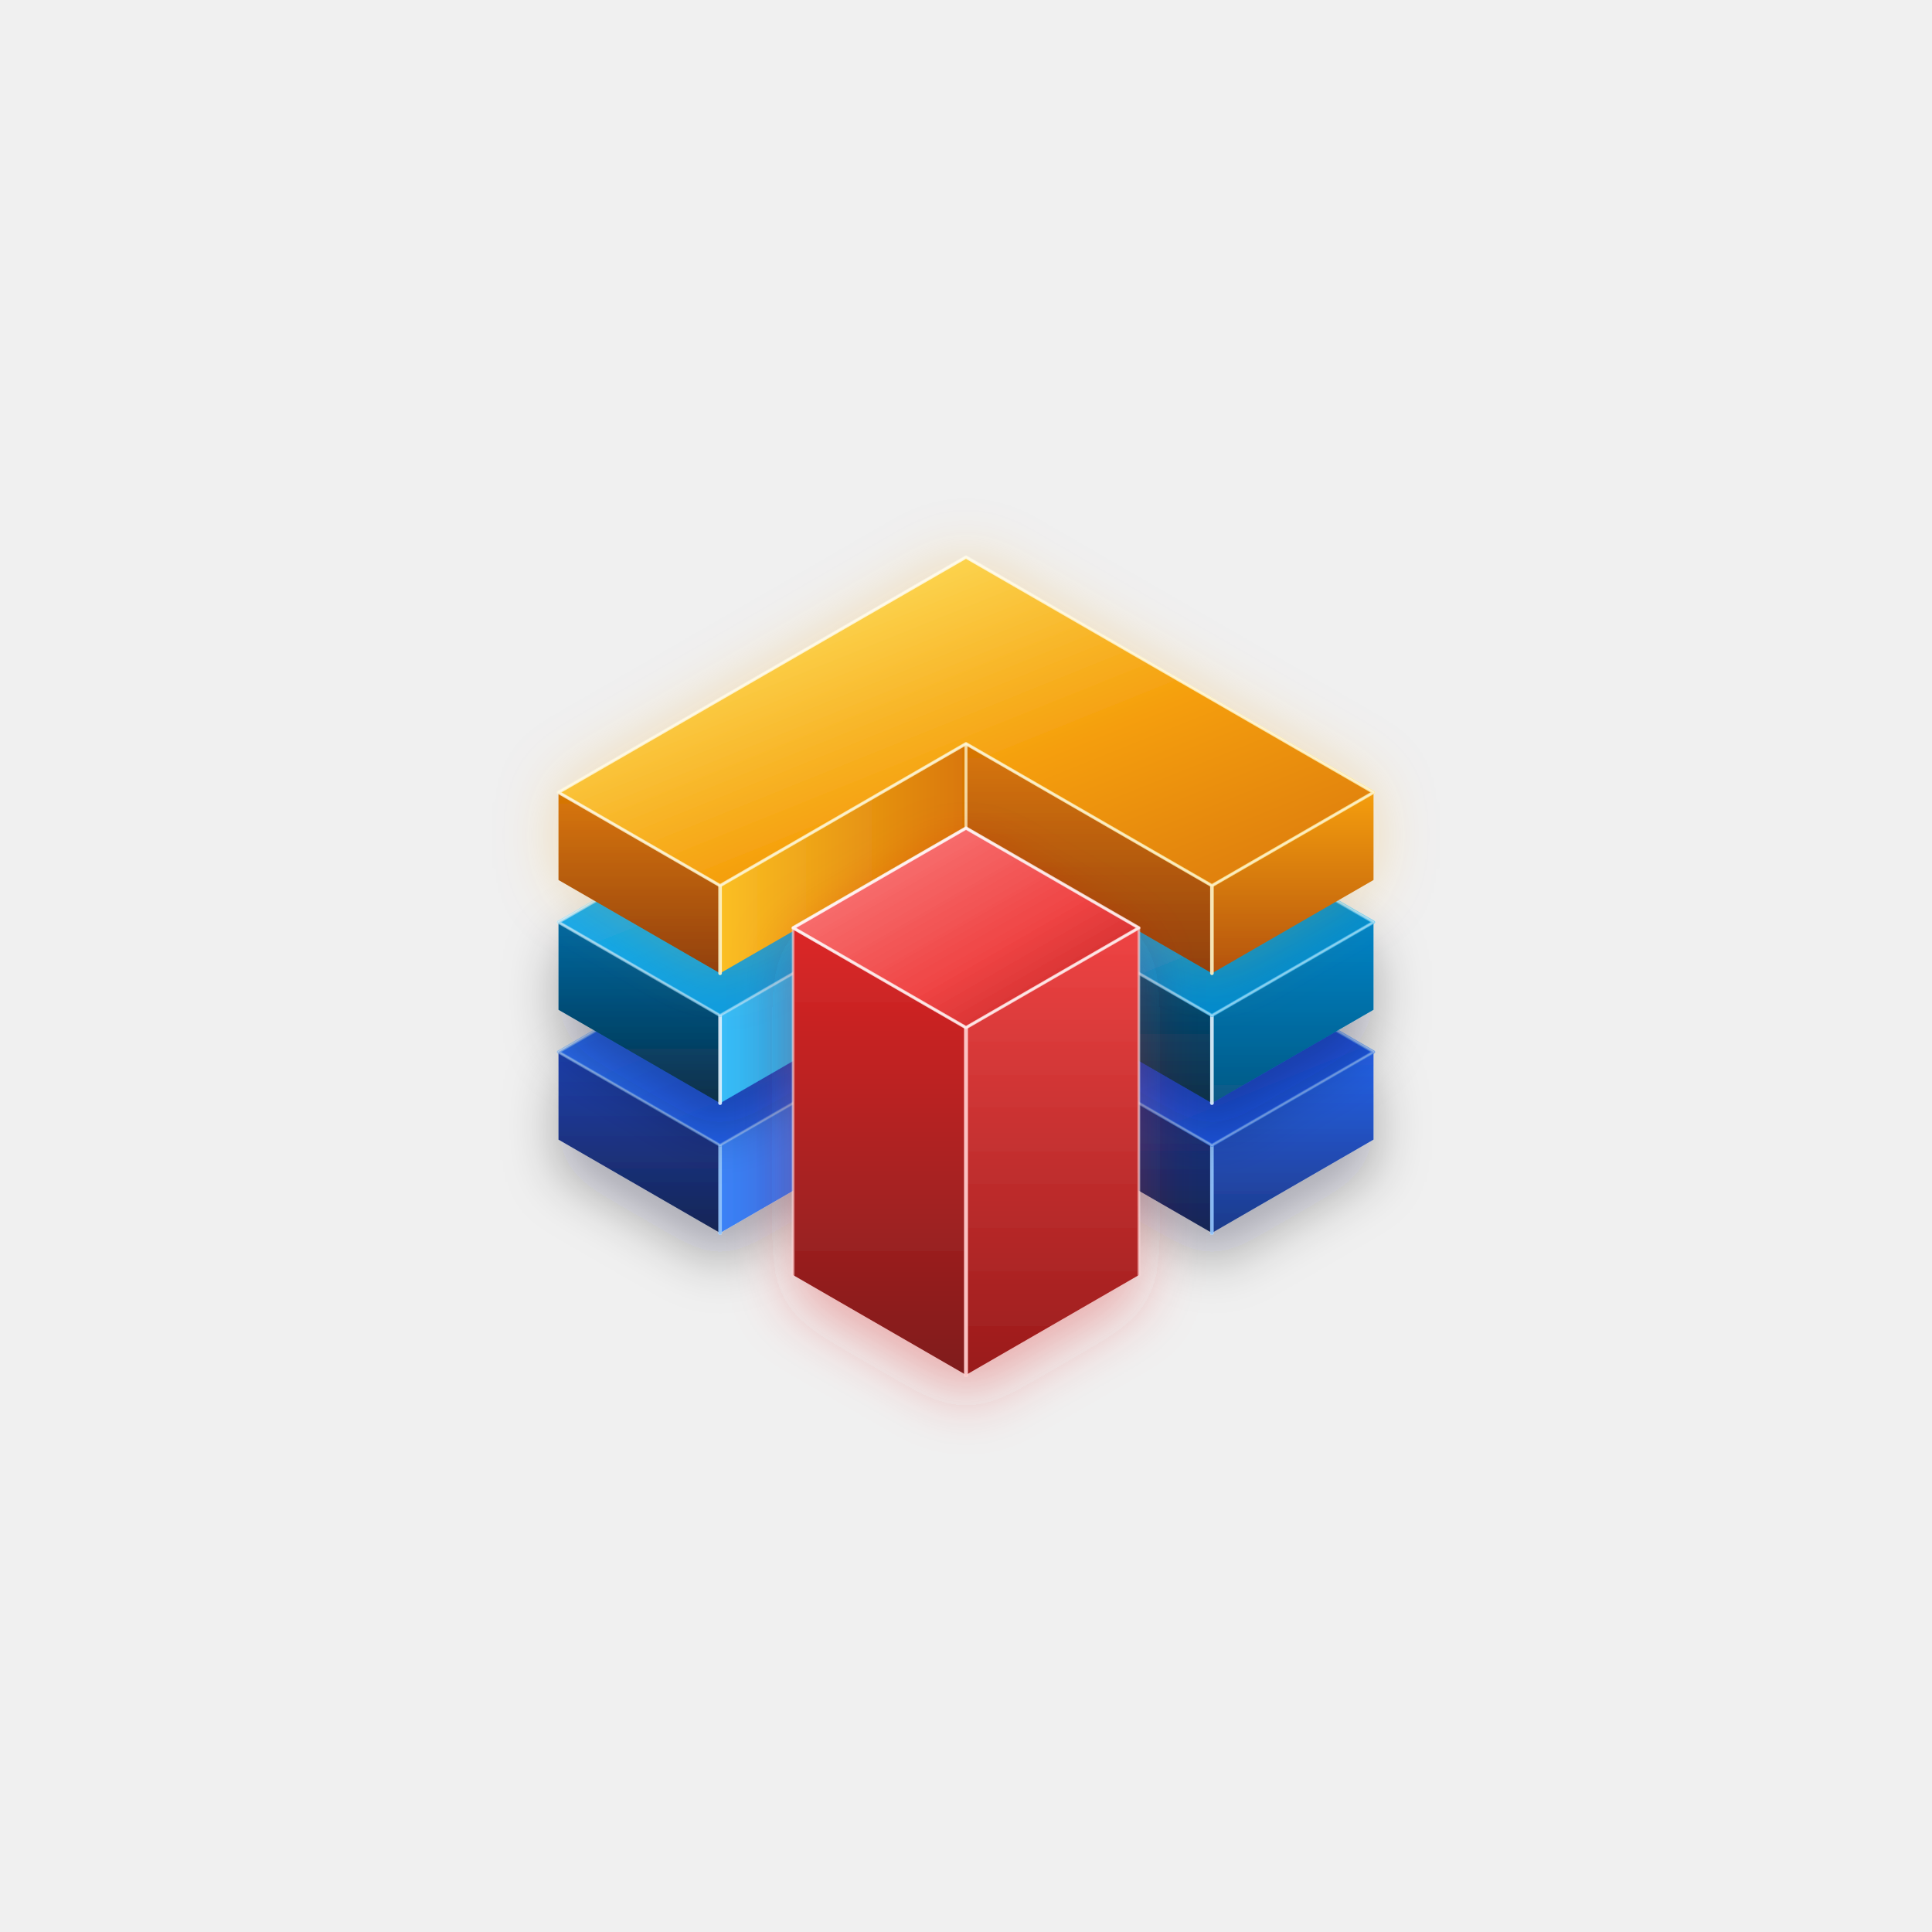
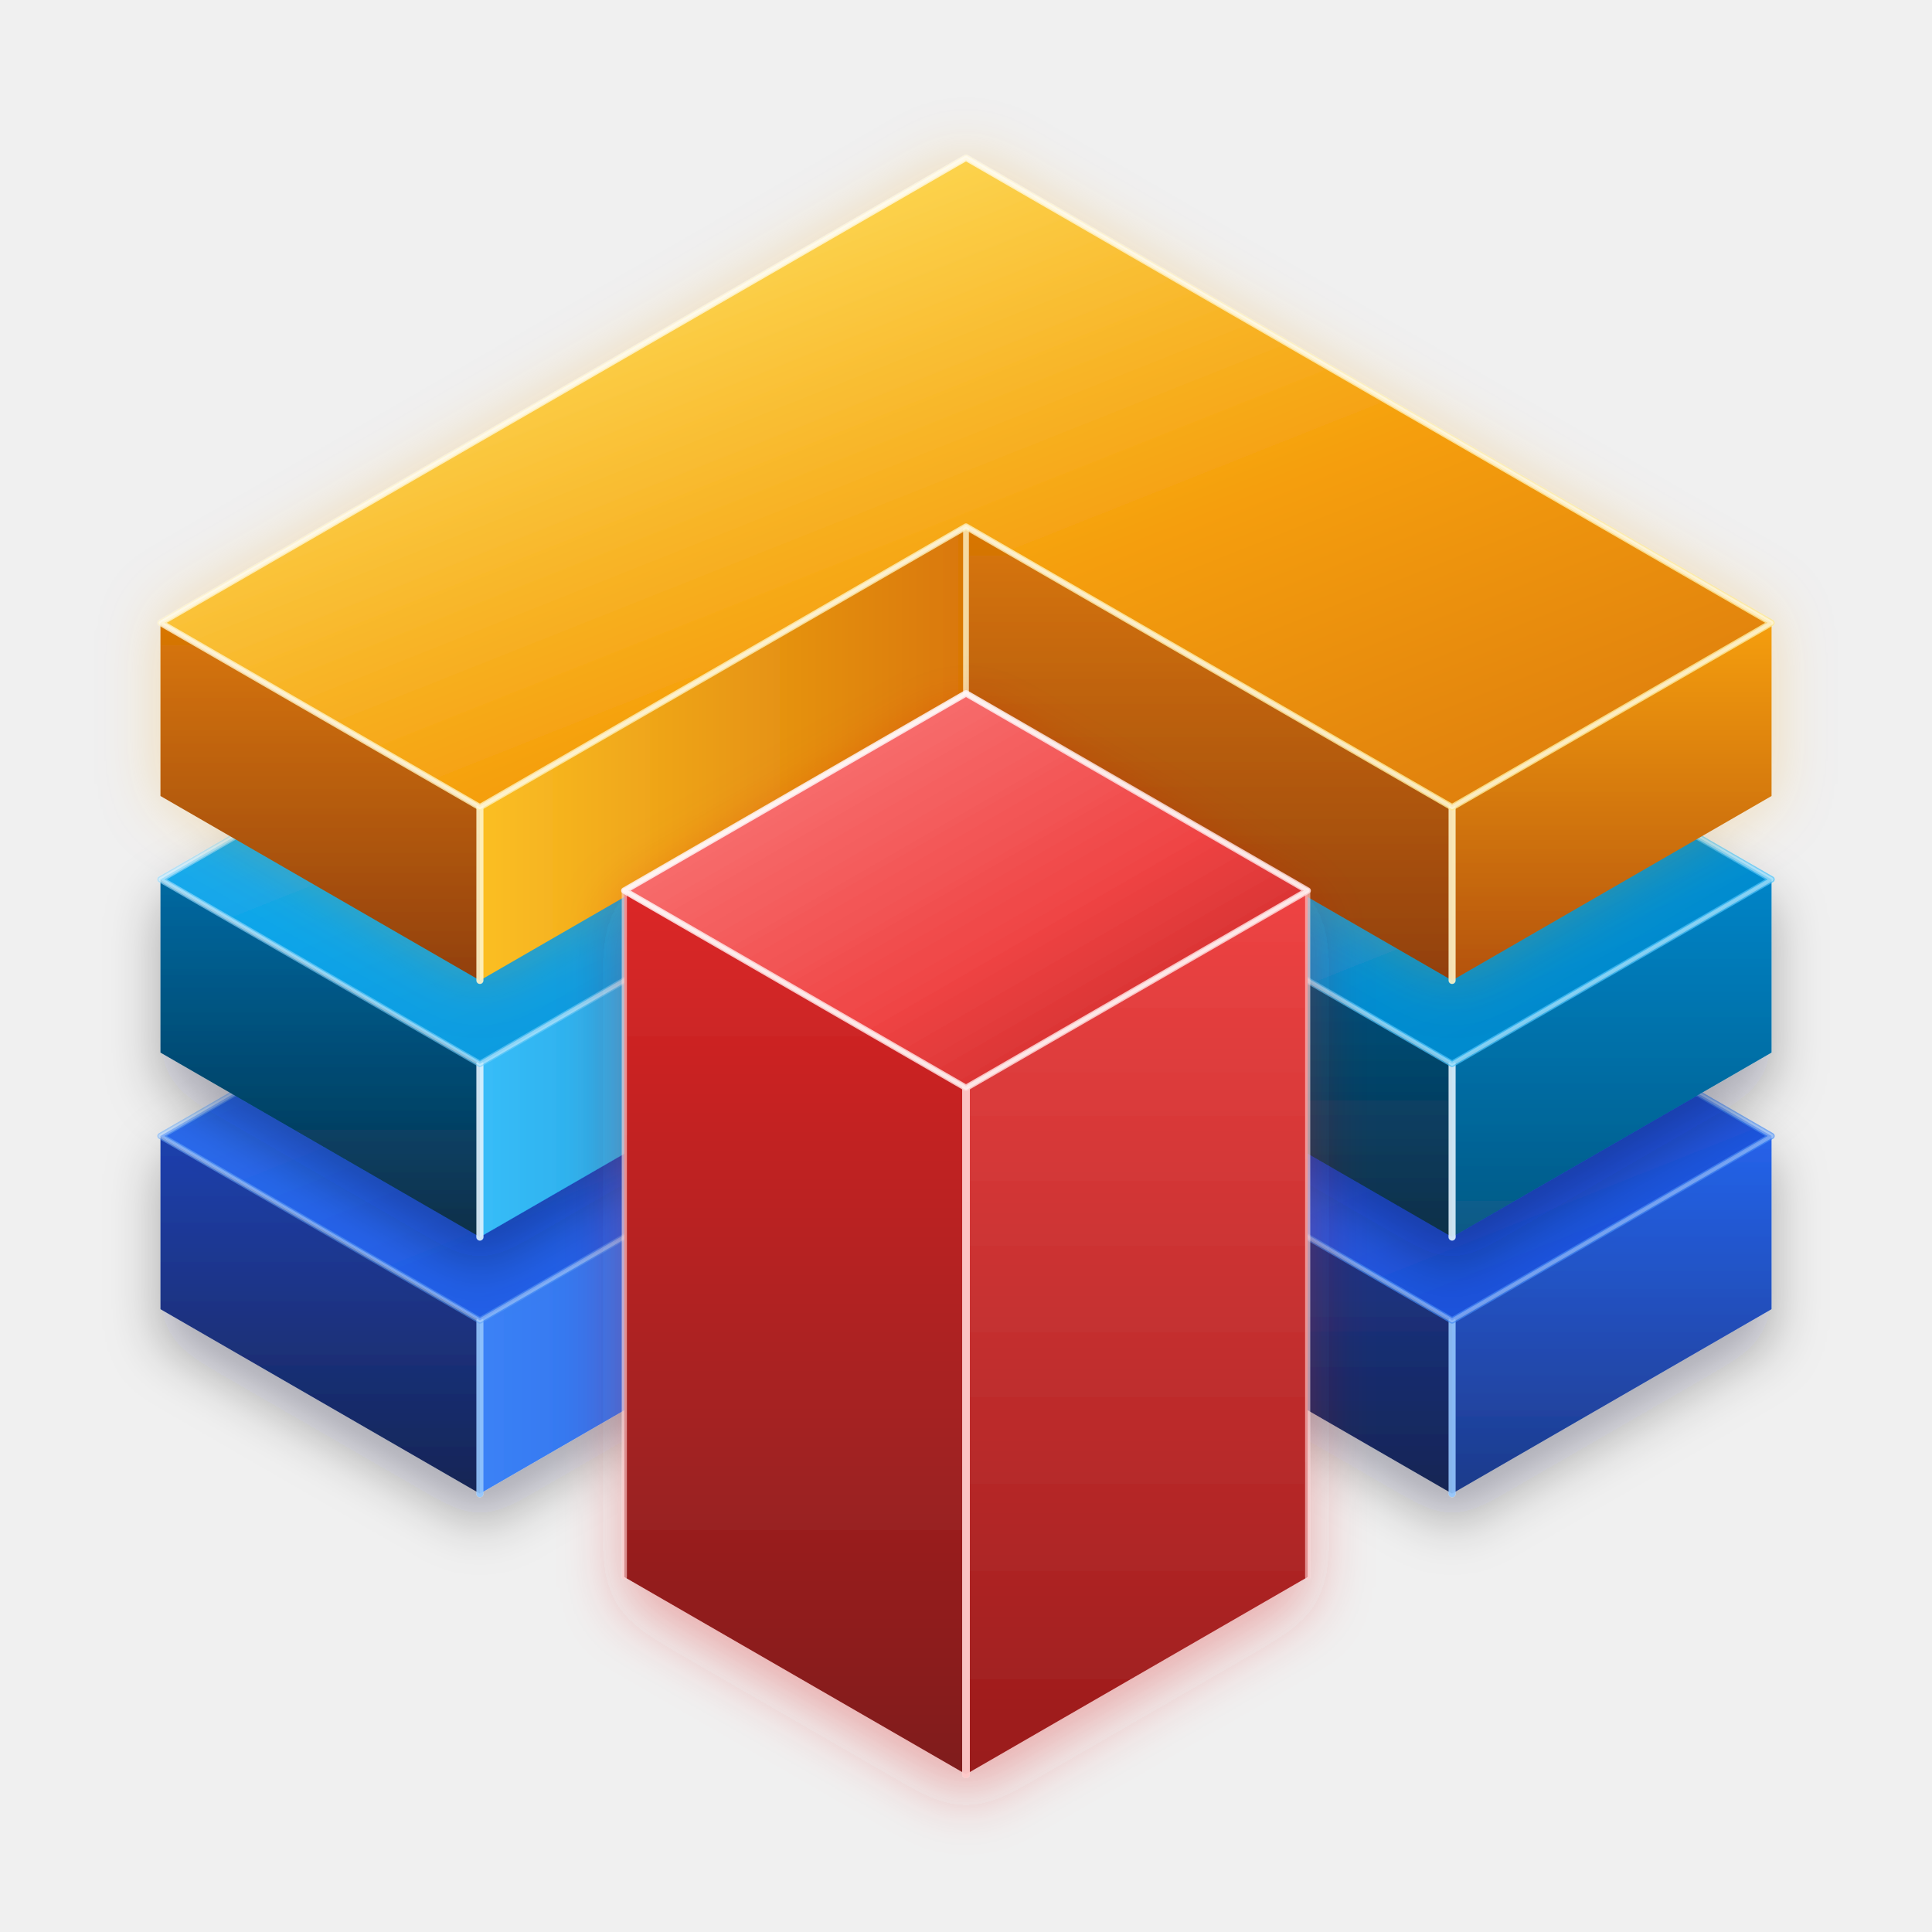
<svg xmlns="http://www.w3.org/2000/svg" viewBox="0 0 1024 1024" width="1024" height="1024">
  <defs>
    <filter id="softShadow" x="-20%" y="-20%" width="140%" height="140%">
      <feDropShadow dx="0" dy="16" stdDeviation="14" flood-color="#020617" flood-opacity="0.30" />
    </filter>
    <filter id="amberAura" x="-30%" y="-30%" width="160%" height="160%">
      <feDropShadow dx="0" dy="0" stdDeviation="16" flood-color="#F59E0B" flood-opacity="0.25" />
    </filter>
    <filter id="liveRedAura" x="-30%" y="-30%" width="160%" height="160%">
      <feDropShadow dx="0" dy="12" stdDeviation="16" flood-color="#DC2626" flood-opacity="0.35" />
    </filter>
    <linearGradient id="blueTop" x1="0%" y1="0%" x2="100%" y2="100%">
      <stop offset="0%" stop-color="#3B82F6" />
      <stop offset="50%" stop-color="#2563EB" />
      <stop offset="100%" stop-color="#1D4ED8" />
    </linearGradient>
    <linearGradient id="blueLeft" x1="0%" y1="0%" x2="0%" y2="100%">
      <stop offset="0%" stop-color="#1E40AF" />
      <stop offset="100%" stop-color="#172554" />
    </linearGradient>
    <linearGradient id="blueRight" x1="0%" y1="0%" x2="0%" y2="100%">
      <stop offset="0%" stop-color="#2563EB" />
      <stop offset="100%" stop-color="#1E3A8A" />
    </linearGradient>
    <linearGradient id="blueInner" x1="0%" y1="0%" x2="100%" y2="0%">
      <stop offset="0%" stop-color="#3B82F6" />
      <stop offset="100%" stop-color="#1D4ED8" />
    </linearGradient>
    <linearGradient id="blueRim" x1="0%" y1="0%" x2="100%" y2="100%">
      <stop offset="0%" stop-color="#93C5FD" stop-opacity="0.85" />
      <stop offset="50%" stop-color="#60A5FA" stop-opacity="0.45" />
      <stop offset="100%" stop-color="#3B82F6" stop-opacity="0.75" />
    </linearGradient>
    <linearGradient id="cyanTop" x1="0%" y1="0%" x2="100%" y2="100%">
      <stop offset="0%" stop-color="#38BDF8" />
      <stop offset="45%" stop-color="#0EA5E9" />
      <stop offset="100%" stop-color="#0284C7" />
    </linearGradient>
    <linearGradient id="cyanLeft" x1="0%" y1="0%" x2="0%" y2="100%">
      <stop offset="0%" stop-color="#0369A1" />
      <stop offset="100%" stop-color="#082F49" />
    </linearGradient>
    <linearGradient id="cyanRight" x1="0%" y1="0%" x2="0%" y2="100%">
      <stop offset="0%" stop-color="#0284C7" />
      <stop offset="100%" stop-color="#075985" />
    </linearGradient>
    <linearGradient id="cyanInner" x1="0%" y1="0%" x2="100%" y2="0%">
      <stop offset="0%" stop-color="#38BDF8" />
      <stop offset="100%" stop-color="#0284C7" />
    </linearGradient>
    <linearGradient id="cyanRim" x1="0%" y1="0%" x2="100%" y2="100%">
      <stop offset="0%" stop-color="#E0F2FE" stop-opacity="0.9" />
      <stop offset="50%" stop-color="#7DD3FC" stop-opacity="0.55" />
      <stop offset="100%" stop-color="#38BDF8" stop-opacity="0.8" />
    </linearGradient>
    <linearGradient id="amberTop" x1="0%" y1="0%" x2="100%" y2="100%">
      <stop offset="0%" stop-color="#FEF3C7" />
      <stop offset="25%" stop-color="#FCD34D" />
      <stop offset="60%" stop-color="#F59E0B" />
      <stop offset="100%" stop-color="#D97706" />
    </linearGradient>
    <linearGradient id="amberLeft" x1="0%" y1="0%" x2="0%" y2="100%">
      <stop offset="0%" stop-color="#D97706" />
      <stop offset="100%" stop-color="#92400E" />
    </linearGradient>
    <linearGradient id="amberRight" x1="0%" y1="0%" x2="0%" y2="100%">
      <stop offset="0%" stop-color="#F59E0B" />
      <stop offset="100%" stop-color="#B45309" />
    </linearGradient>
    <linearGradient id="amberInner" x1="0%" y1="0%" x2="100%" y2="0%">
      <stop offset="0%" stop-color="#FBBF24" />
      <stop offset="100%" stop-color="#D97706" />
    </linearGradient>
    <linearGradient id="amberRim" x1="0%" y1="0%" x2="100%" y2="100%">
      <stop offset="0%" stop-color="#FFFFFF" stop-opacity="0.95" />
      <stop offset="40%" stop-color="#FEF3C7" stop-opacity="0.8" />
      <stop offset="100%" stop-color="#FDE68A" stop-opacity="0.85" />
    </linearGradient>
    <linearGradient id="queueTop" x1="0%" y1="0%" x2="100%" y2="100%">
      <stop offset="0%" stop-color="#FECACA" />
      <stop offset="20%" stop-color="#F87171" />
      <stop offset="60%" stop-color="#EF4444" />
      <stop offset="100%" stop-color="#B91C1C" />
    </linearGradient>
    <linearGradient id="queueLeft" x1="0%" y1="0%" x2="0%" y2="100%">
      <stop offset="0%" stop-color="#DC2626" />
      <stop offset="100%" stop-color="#7F1D1D" />
    </linearGradient>
    <linearGradient id="queueRight" x1="0%" y1="0%" x2="0%" y2="100%">
      <stop offset="0%" stop-color="#EF4444" />
      <stop offset="100%" stop-color="#991B1B" />
    </linearGradient>
    <linearGradient id="queueRim" x1="0%" y1="0%" x2="100%" y2="100%">
      <stop offset="0%" stop-color="#FFFFFF" stop-opacity="0.95" />
      <stop offset="40%" stop-color="#FEE2E2" stop-opacity="0.85" />
      <stop offset="100%" stop-color="#FECACA" stop-opacity="0.90" />
    </linearGradient>
  </defs>
  <g filter="url(#softShadow)" stroke-linejoin="round">
-     <path d="M 642.34 607.03 L 512.0 531.78 L 512.0 578.22 L 642.34 653.47 Z" fill="url(#blueLeft)" />
-     <path d="M 512.0 531.78 L 381.66 607.03 L 381.66 653.47 L 512.0 578.22 Z" fill="url(#blueInner)" />
-     <path d="M 296.01 557.58 L 381.66 607.03 L 381.66 653.47 L 296.01 604.02 Z" fill="url(#blueLeft)" />
-     <path d="M 727.99 557.58 L 642.34 607.03 L 642.34 653.47 L 727.99 604.02 Z" fill="url(#blueRight)" />
-     <line x1="381.66" y1="607.03" x2="381.66" y2="653.47" stroke="#93C5FD" stroke-width="1.892" stroke-linecap="round" opacity="0.90" />
-     <line x1="642.34" y1="607.03" x2="642.34" y2="653.47" stroke="#93C5FD" stroke-width="1.892" stroke-linecap="round" opacity="0.90" />
-     <line x1="512.0" y1="531.78" x2="512.0" y2="578.22" stroke="#93C5FD" stroke-width="1.548" stroke-linecap="round" opacity="0.80" />
-     <path d="M 512.0 432.88 L 727.99 557.58 L 642.34 607.03 L 512.0 531.78 L 381.66 607.03 L 296.01 557.58 Z" fill="url(#blueTop)" stroke="url(#blueRim)" stroke-width="1.72" />
-     <path d="M 512.0 432.88 L 727.99 557.58 L 642.34 607.03 L 512.0 531.78 L 381.66 607.03 L 296.01 557.58 Z" fill="none" stroke="#FFFFFF" stroke-width="1.032" opacity="0.3" />
+     <path d="M 769.64 699.85 L 512.0 551.1 L 512.0 642.9 L 769.64 791.65 Z" fill="url(#blueLeft)" />
+     <path d="M 512.0 551.1 L 254.36 699.85 L 254.36 791.65 L 512.0 642.9 Z" fill="url(#blueInner)" />
+     <path d="M 85.05 602.1 L 254.36 699.85 L 254.36 791.65 L 85.05 693.9 Z" fill="url(#blueLeft)" />
+     <path d="M 938.95 602.1 L 769.64 699.85 L 769.64 791.65 L 938.95 693.9 Z" fill="url(#blueRight)" />
+     <line x1="254.36" y1="699.85" x2="254.36" y2="791.65" stroke="#93C5FD" stroke-width="3.74" stroke-linecap="round" opacity="0.90" />
+     <line x1="769.64" y1="699.85" x2="769.64" y2="791.65" stroke="#93C5FD" stroke-width="3.74" stroke-linecap="round" opacity="0.90" />
+     <line x1="512.0" y1="551.1" x2="512.0" y2="642.9" stroke="#93C5FD" stroke-width="3.06" stroke-linecap="round" opacity="0.80" />
+     <path d="M 512.0 355.6 L 938.95 602.1 L 769.64 699.85 L 512.0 551.1 L 254.36 699.85 L 85.05 602.1 Z" fill="url(#blueTop)" stroke="url(#blueRim)" stroke-width="3.4" />
+     <path d="M 512.0 355.6 L 938.95 602.1 L 769.64 699.85 L 512.0 551.1 L 254.36 699.85 L 85.05 602.1 Z" fill="none" stroke="#FFFFFF" stroke-width="2.04" opacity="0.3" />
  </g>
  <g filter="url(#softShadow)" stroke-linejoin="round">
-     <path d="M 642.34 538.23 L 512.0 462.98 L 512.0 509.42 L 642.34 584.67 Z" fill="url(#cyanLeft)" />
-     <path d="M 512.0 462.98 L 381.66 538.23 L 381.66 584.67 L 512.0 509.42 Z" fill="url(#cyanInner)" />
-     <path d="M 296.01 488.78 L 381.66 538.23 L 381.66 584.67 L 296.01 535.22 Z" fill="url(#cyanLeft)" />
-     <path d="M 727.99 488.78 L 642.34 538.23 L 642.34 584.67 L 727.99 535.22 Z" fill="url(#cyanRight)" />
-     <line x1="381.66" y1="538.23" x2="381.66" y2="584.67" stroke="#E0F2FE" stroke-width="1.892" stroke-linecap="round" opacity="0.90" />
-     <line x1="642.34" y1="538.23" x2="642.34" y2="584.67" stroke="#E0F2FE" stroke-width="1.892" stroke-linecap="round" opacity="0.90" />
-     <line x1="512.0" y1="462.98" x2="512.0" y2="509.42" stroke="#E0F2FE" stroke-width="1.548" stroke-linecap="round" opacity="0.80" />
-     <path d="M 512.0 364.08 L 727.99 488.78 L 642.34 538.23 L 512.0 462.98 L 381.66 538.23 L 296.01 488.78 Z" fill="url(#cyanTop)" stroke="url(#cyanRim)" stroke-width="1.72" />
-     <path d="M 512.0 364.08 L 727.99 488.78 L 642.34 538.23 L 512.0 462.98 L 381.66 538.23 L 296.01 488.78 Z" fill="none" stroke="#FFFFFF" stroke-width="1.032" opacity="0.38" />
+     <path d="M 769.64 563.85 L 512.0 415.1 L 512.0 506.9 L 769.64 655.65 Z" fill="url(#cyanLeft)" />
+     <path d="M 512.0 415.1 L 254.36 563.85 L 254.36 655.65 L 512.0 506.9 Z" fill="url(#cyanInner)" />
+     <path d="M 85.05 466.1 L 254.36 563.85 L 254.36 655.65 L 85.05 557.9 Z" fill="url(#cyanLeft)" />
+     <path d="M 938.95 466.1 L 769.64 563.85 L 769.64 655.65 L 938.95 557.9 Z" fill="url(#cyanRight)" />
+     <line x1="254.36" y1="563.85" x2="254.36" y2="655.65" stroke="#E0F2FE" stroke-width="3.74" stroke-linecap="round" opacity="0.90" />
+     <line x1="769.64" y1="563.85" x2="769.64" y2="655.65" stroke="#E0F2FE" stroke-width="3.74" stroke-linecap="round" opacity="0.90" />
+     <line x1="512.0" y1="415.1" x2="512.0" y2="506.9" stroke="#E0F2FE" stroke-width="3.06" stroke-linecap="round" opacity="0.80" />
+     <path d="M 512.0 219.6 L 938.95 466.1 L 769.64 563.85 L 512.0 415.1 L 254.36 563.85 L 85.05 466.1 Z" fill="url(#cyanTop)" stroke="url(#cyanRim)" stroke-width="3.4" />
+     <path d="M 512.0 219.6 L 938.95 466.1 L 769.64 563.85 L 512.0 415.1 L 254.36 563.85 L 85.05 466.1 Z" fill="none" stroke="#FFFFFF" stroke-width="2.04" opacity="0.38" />
  </g>
  <g filter="url(#amberAura)" stroke-linejoin="round">
-     <path d="M 642.34 469.43 L 512.0 394.18 L 512.0 440.62 L 642.34 515.87 Z" fill="url(#amberLeft)" />
-     <path d="M 512.0 394.18 L 381.66 469.43 L 381.66 515.87 L 512.0 440.62 Z" fill="url(#amberInner)" />
-     <path d="M 296.01 419.98 L 381.66 469.43 L 381.66 515.87 L 296.01 466.42 Z" fill="url(#amberLeft)" />
-     <path d="M 727.99 419.98 L 642.34 469.43 L 642.34 515.87 L 727.99 466.42 Z" fill="url(#amberRight)" />
-     <line x1="381.66" y1="469.43" x2="381.66" y2="515.87" stroke="#FEF3C7" stroke-width="1.892" stroke-linecap="round" opacity="0.90" />
-     <line x1="642.34" y1="469.43" x2="642.34" y2="515.87" stroke="#FEF3C7" stroke-width="1.892" stroke-linecap="round" opacity="0.90" />
-     <line x1="512.0" y1="394.18" x2="512.0" y2="440.62" stroke="#FEF3C7" stroke-width="1.548" stroke-linecap="round" opacity="0.80" />
-     <path d="M 512.0 295.28 L 727.99 419.98 L 642.34 469.43 L 512.0 394.18 L 381.66 469.43 L 296.01 419.98 Z" fill="url(#amberTop)" stroke="url(#amberRim)" stroke-width="1.72" />
-     <path d="M 512.0 295.28 L 727.99 419.98 L 642.34 469.43 L 512.0 394.18 L 381.66 469.43 L 296.01 419.98 Z" fill="none" stroke="#FFFFFF" stroke-width="1.032" opacity="0.5" />
+     <path d="M 769.64 427.85 L 512.0 279.1 L 512.0 370.9 L 769.64 519.65 Z" fill="url(#amberLeft)" />
+     <path d="M 512.0 279.1 L 254.36 427.85 L 254.36 519.65 L 512.0 370.9 Z" fill="url(#amberInner)" />
+     <path d="M 85.05 330.1 L 254.36 427.85 L 254.36 519.65 L 85.05 421.9 Z" fill="url(#amberLeft)" />
+     <path d="M 938.95 330.1 L 769.64 427.85 L 769.64 519.65 L 938.95 421.9 Z" fill="url(#amberRight)" />
+     <line x1="254.36" y1="427.85" x2="254.36" y2="519.65" stroke="#FEF3C7" stroke-width="3.74" stroke-linecap="round" opacity="0.90" />
+     <line x1="769.64" y1="427.85" x2="769.64" y2="519.65" stroke="#FEF3C7" stroke-width="3.74" stroke-linecap="round" opacity="0.90" />
+     <line x1="512.0" y1="279.1" x2="512.0" y2="370.9" stroke="#FEF3C7" stroke-width="3.06" stroke-linecap="round" opacity="0.80" />
+     <path d="M 512.0 83.6 L 938.95 330.1 L 769.64 427.85 L 512.0 279.1 L 254.36 427.85 L 85.05 330.1 Z" fill="url(#amberTop)" stroke="url(#amberRim)" stroke-width="3.4" />
+     <path d="M 512.0 83.6 L 938.95 330.1 L 769.64 427.85 L 512.0 279.1 L 254.36 427.85 L 85.05 330.1 Z" fill="none" stroke="#FFFFFF" stroke-width="2.04" opacity="0.5" />
  </g>
  <g filter="url(#liveRedAura)" stroke-linejoin="round">
-     <path d="M 420.39 491.79 L 512.0 544.68 L 512.0 728.72 L 420.39 675.83 Z" fill="url(#queueLeft)" />
-     <path d="M 603.61 491.79 L 512.0 544.68 L 512.0 728.72 L 603.61 675.83 Z" fill="url(#queueRight)" />
-     <line x1="512.0" y1="544.68" x2="512.0" y2="728.72" stroke="#FECACA" stroke-width="2.064" stroke-linecap="round" opacity="0.95" />
-     <line x1="420.39" y1="491.79" x2="420.39" y2="675.83" stroke="#FECACA" stroke-width="1.376" stroke-linecap="round" opacity="0.65" />
-     <line x1="603.61" y1="491.79" x2="603.61" y2="675.83" stroke="#FECACA" stroke-width="1.376" stroke-linecap="round" opacity="0.65" />
-     <path d="M 512.0 438.9 L 603.61 491.79 L 512.0 544.68 L 420.39 491.79 Z" fill="url(#queueTop)" stroke="url(#queueRim)" stroke-width="1.72" />
-     <path d="M 512.0 438.9 L 603.61 491.79 L 512.0 544.68 L 420.39 491.79 Z" fill="none" stroke="#FFFFFF" stroke-width="1.032" opacity="0.60" />
+     <path d="M 330.91 472.05 L 512.0 576.6 L 512.0 940.4 L 330.91 835.85 Z" fill="url(#queueLeft)" />
+     <path d="M 693.09 472.05 L 512.0 576.6 L 512.0 940.4 L 693.09 835.85 Z" fill="url(#queueRight)" />
+     <line x1="512.0" y1="576.6" x2="512.0" y2="940.4" stroke="#FECACA" stroke-width="4.08" stroke-linecap="round" opacity="0.95" />
+     <line x1="330.91" y1="472.05" x2="330.91" y2="835.85" stroke="#FECACA" stroke-width="2.72" stroke-linecap="round" opacity="0.65" />
+     <line x1="693.09" y1="472.05" x2="693.09" y2="835.85" stroke="#FECACA" stroke-width="2.72" stroke-linecap="round" opacity="0.65" />
+     <path d="M 512.0 367.5 L 693.09 472.05 L 512.0 576.6 L 330.91 472.05 Z" fill="url(#queueTop)" stroke="url(#queueRim)" stroke-width="3.4" />
+     <path d="M 512.0 367.5 L 693.09 472.05 L 512.0 576.6 L 330.91 472.05 Z" fill="none" stroke="#FFFFFF" stroke-width="2.04" opacity="0.60" />
  </g>
</svg>
